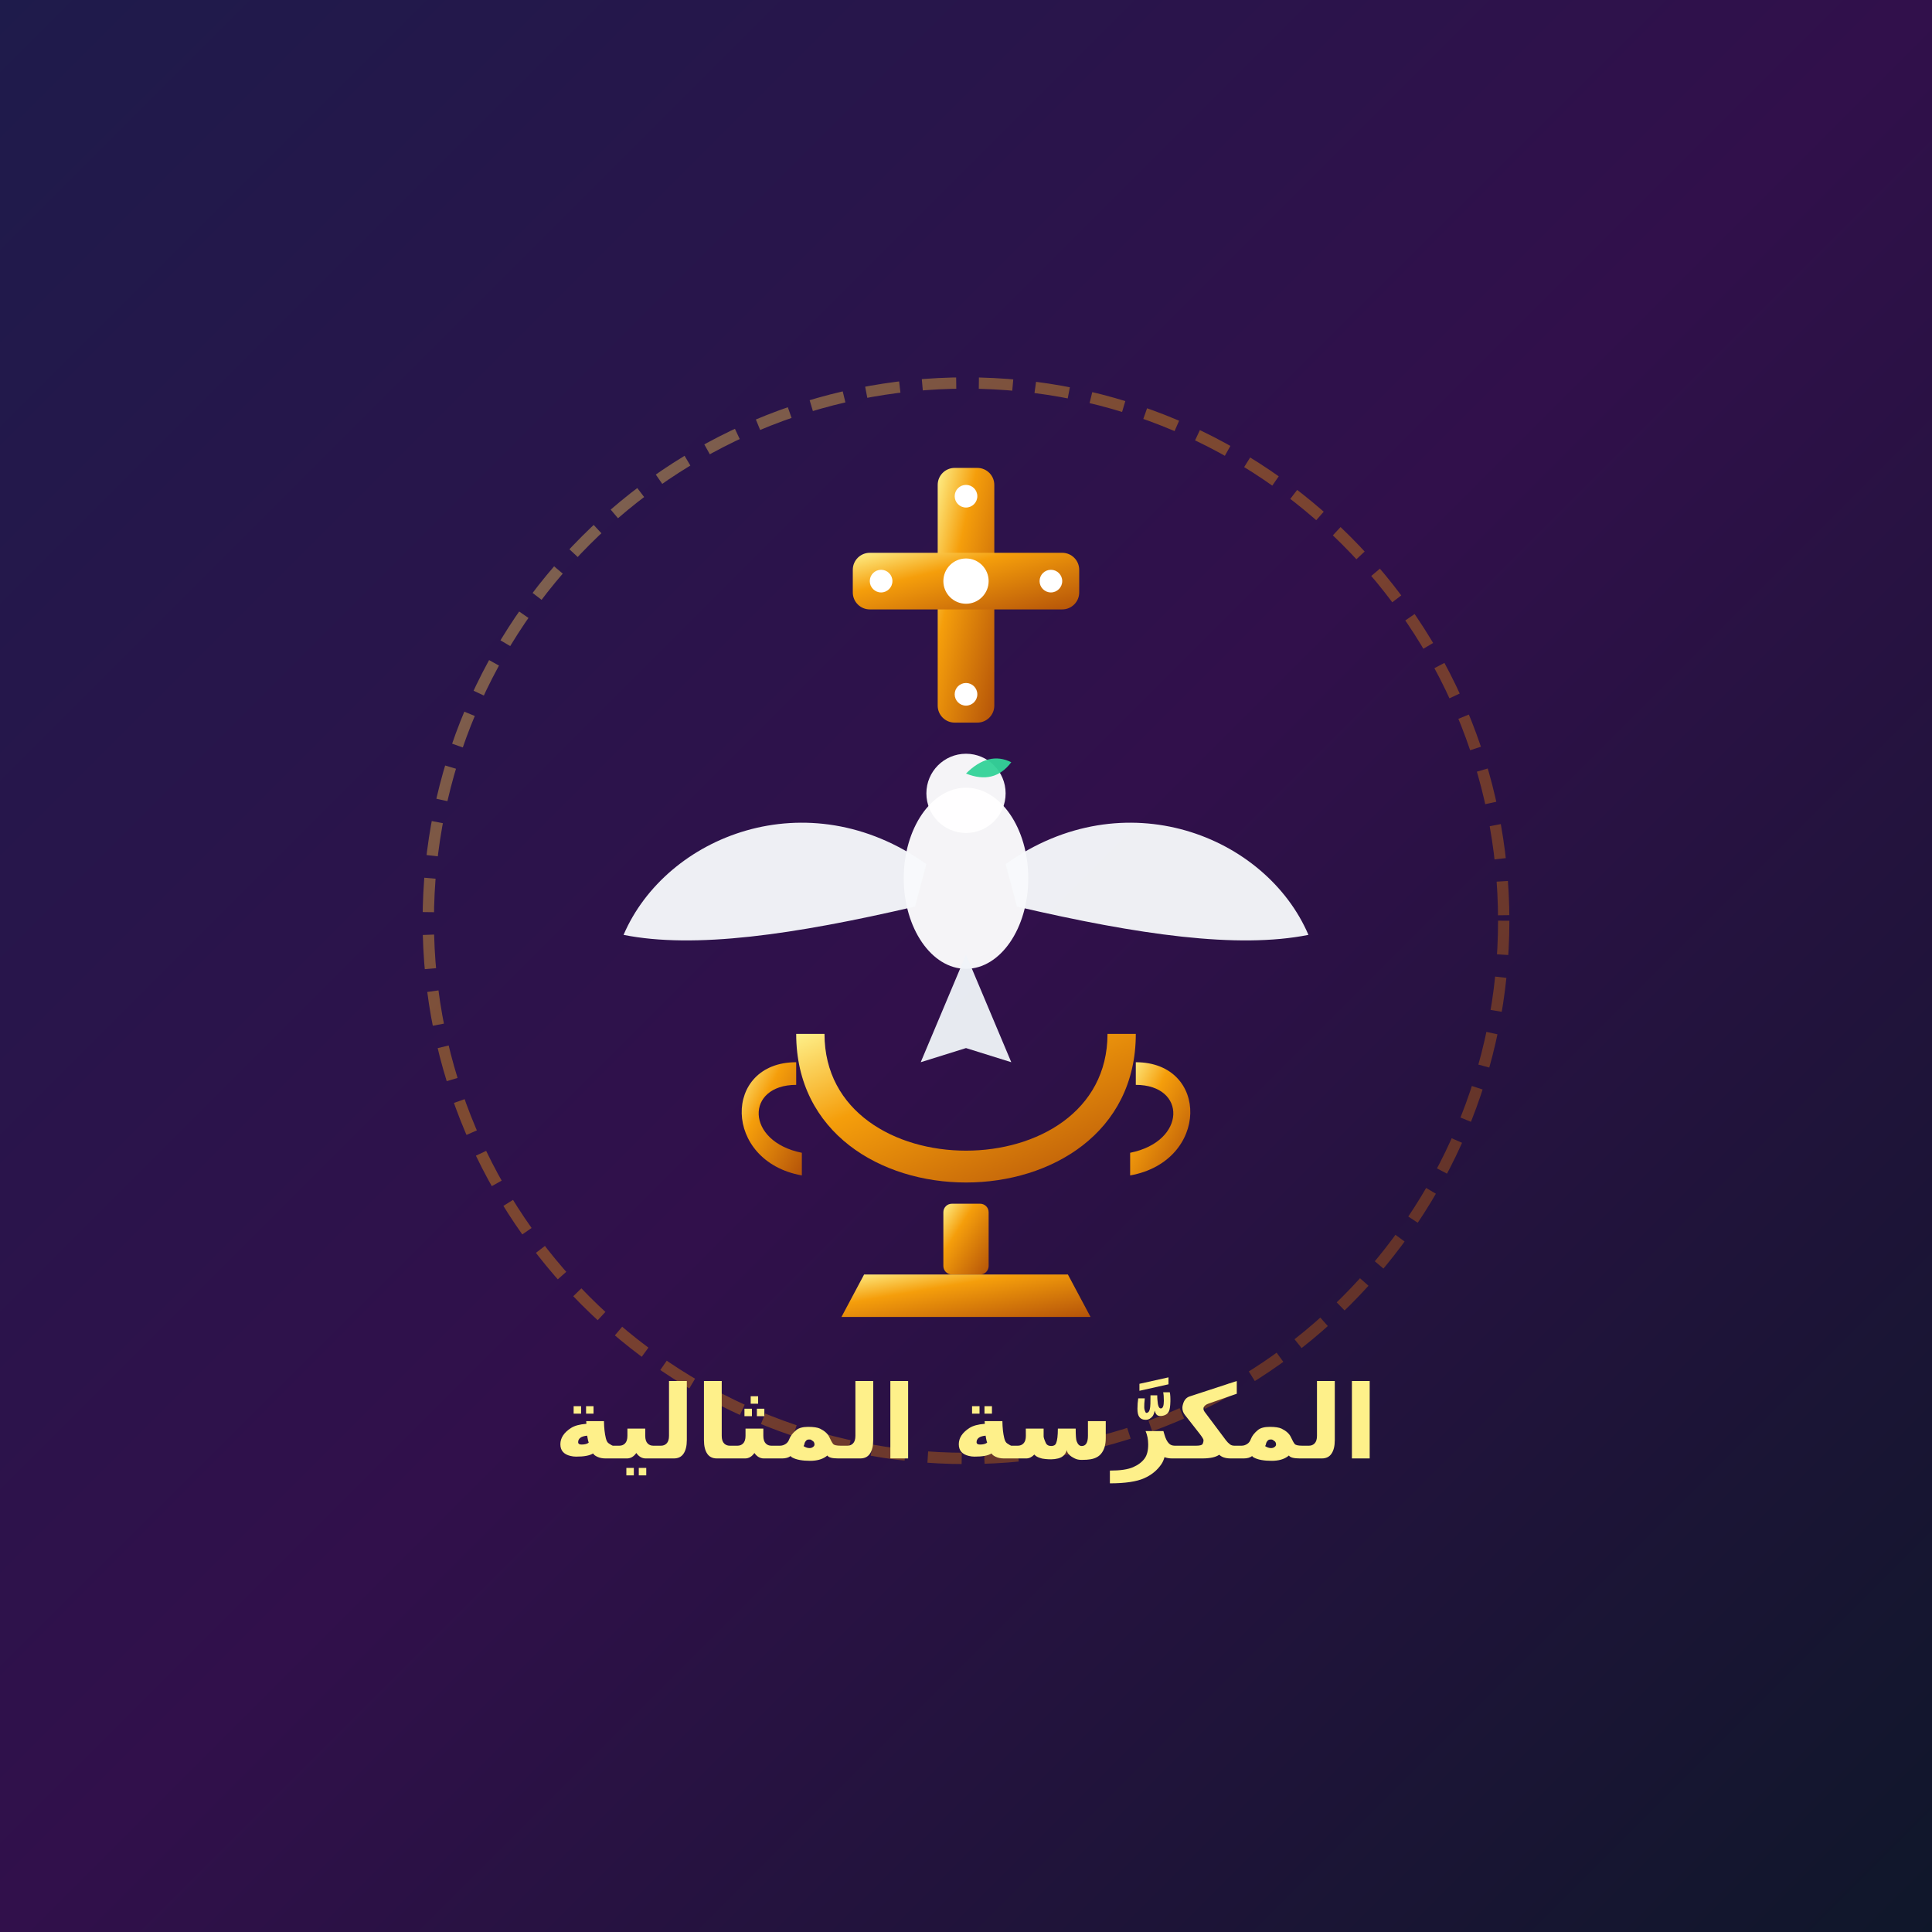
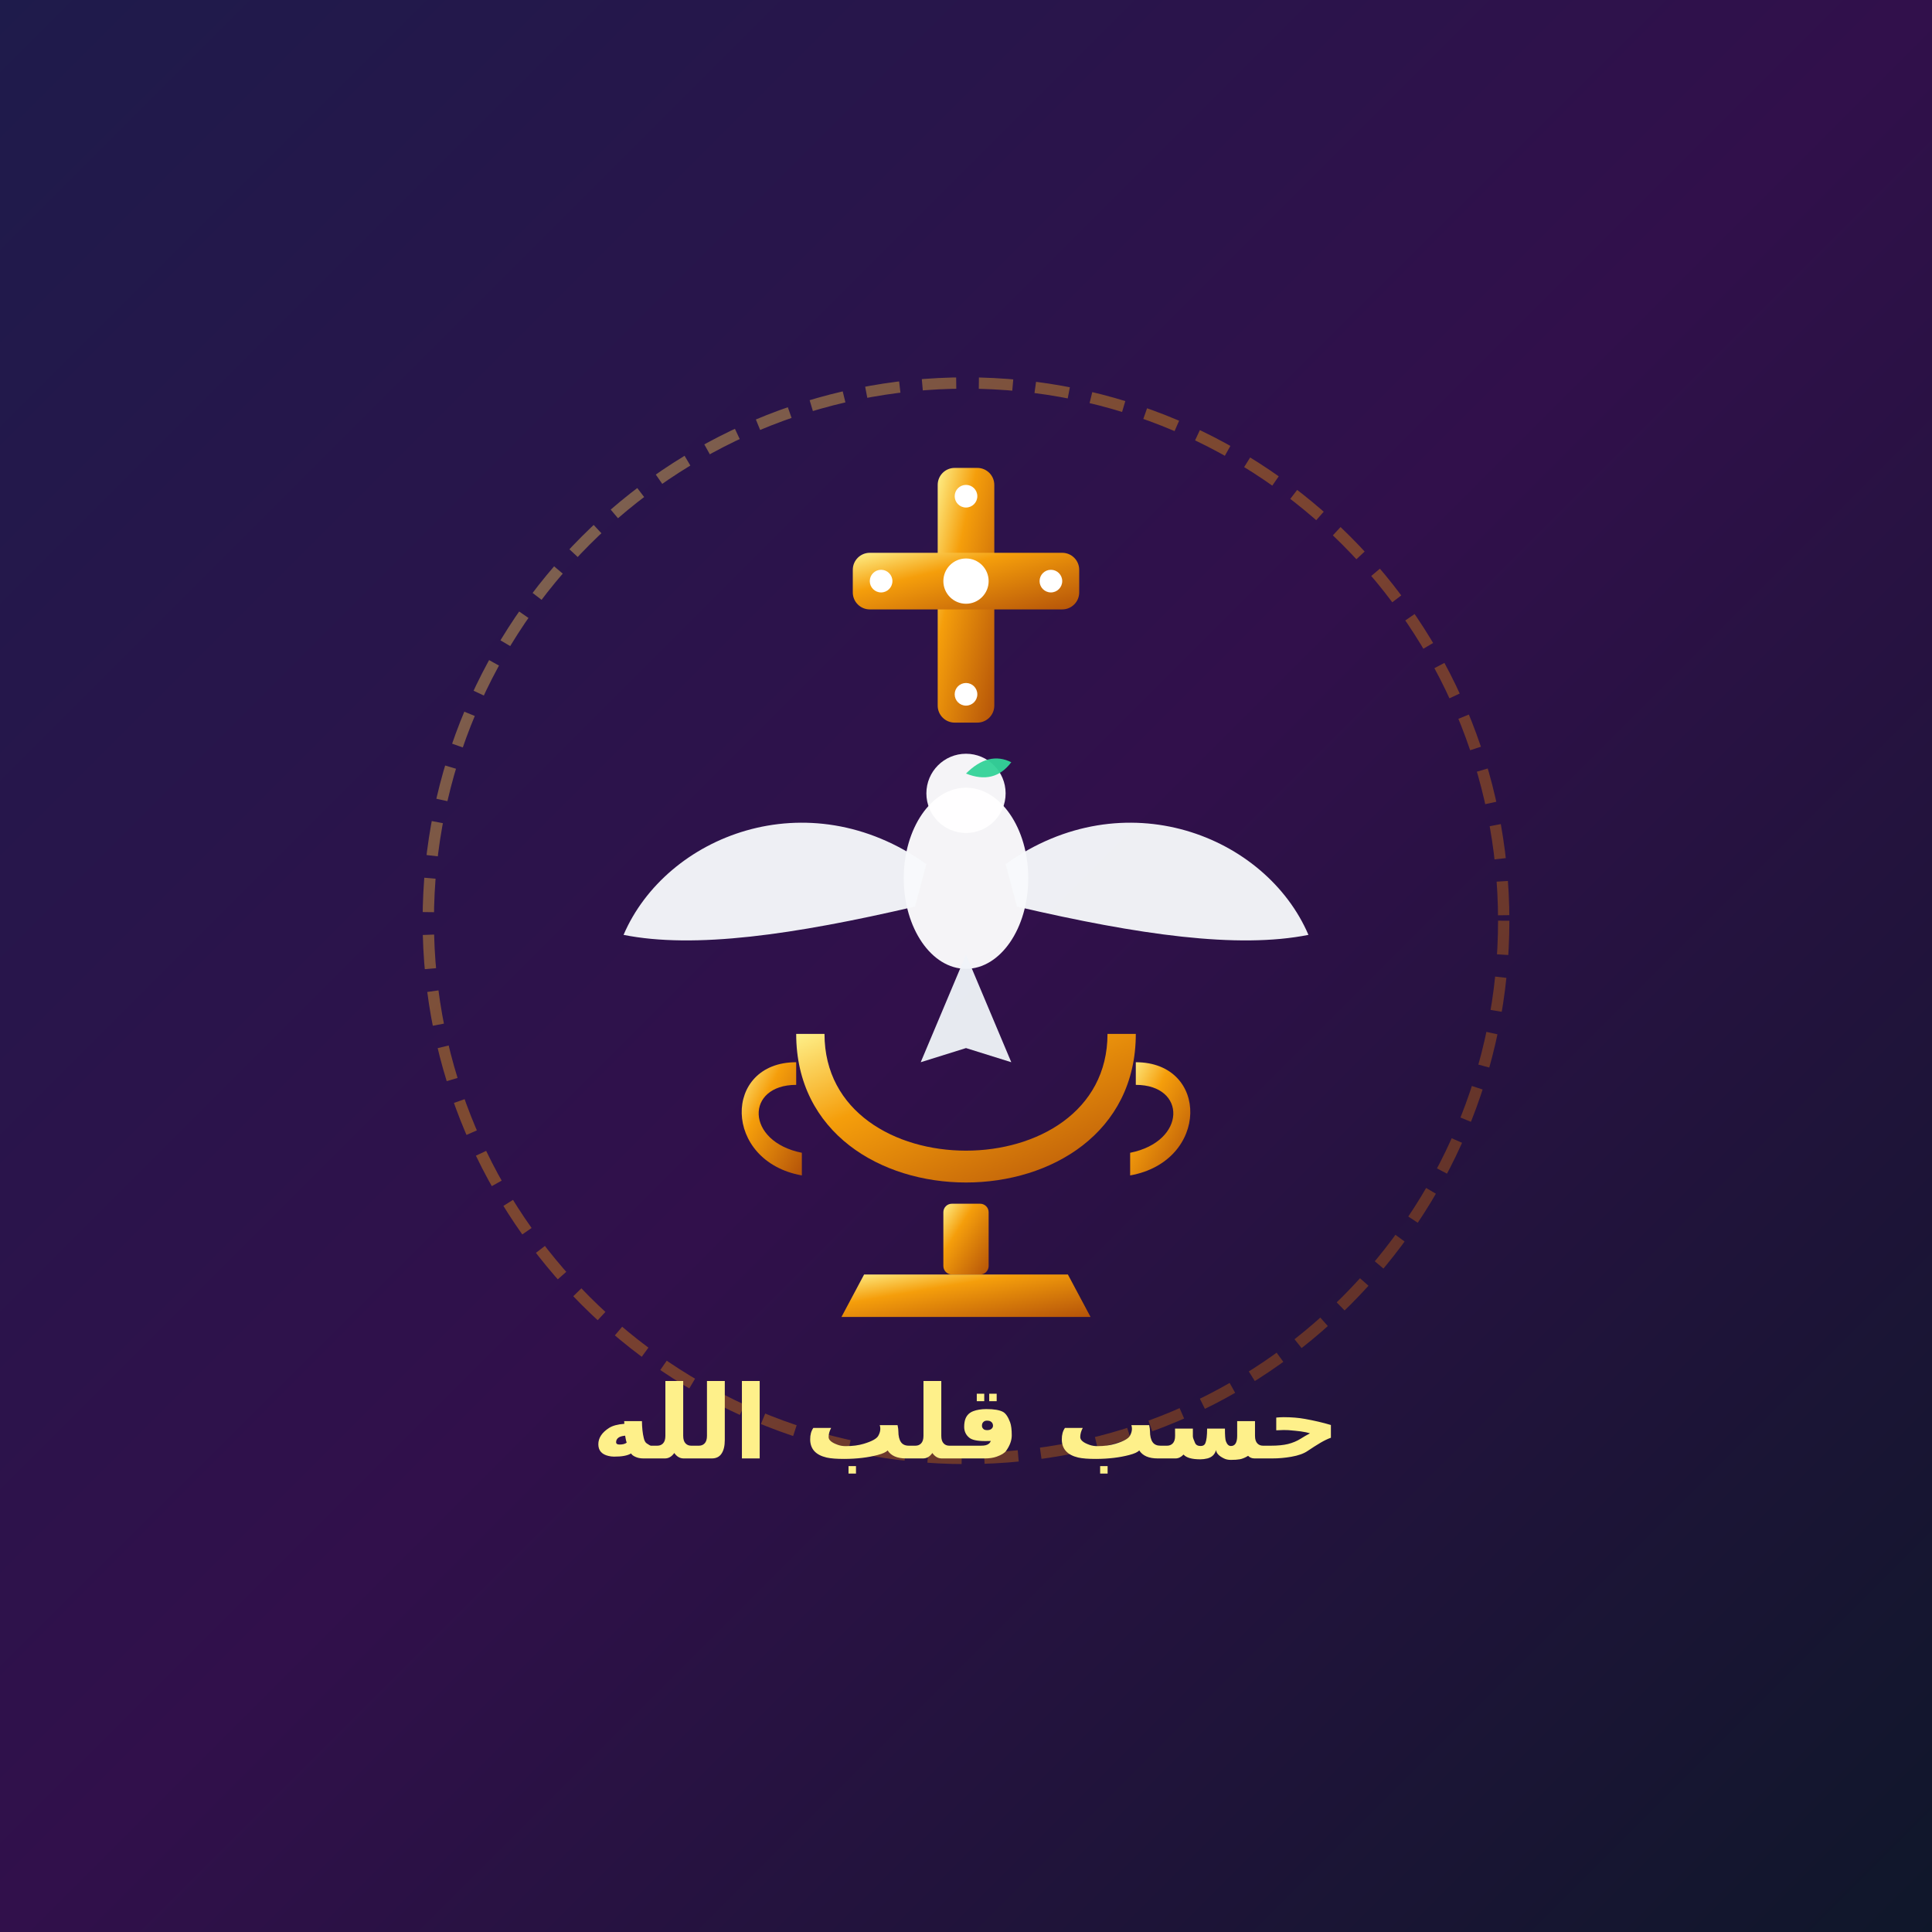
<svg xmlns="http://www.w3.org/2000/svg" viewBox="0 0 512 512" width="512" height="512">
  <defs>
    <linearGradient id="bgGrad2" x1="0%" y1="0%" x2="100%" y2="100%">
      <stop offset="0%" stop-color="#1e1b4b" />
      <stop offset="50%" stop-color="#31104b" />
      <stop offset="100%" stop-color="#0f172a" />
    </linearGradient>
    <linearGradient id="goldGrad2" x1="0%" y1="0%" x2="100%" y2="100%">
      <stop offset="0%" stop-color="#fef08a" />
      <stop offset="35%" stop-color="#f59e0b" />
      <stop offset="100%" stop-color="#b45309" />
    </linearGradient>
  </defs>
  <rect width="512" height="512" fill="url(#bgGrad2)" />
  <g transform="translate(64, 64) scale(0.75)">
    <circle cx="256" cy="240" r="190" fill="none" stroke="url(#goldGrad2)" stroke-width="4" stroke-opacity="0.4" stroke-dasharray="12 8" />
    <g>
      <rect x="246" y="80" width="20" height="90" rx="6" fill="url(#goldGrad2)" />
      <rect x="216" y="110" width="80" height="20" rx="6" fill="url(#goldGrad2)" />
      <circle cx="256" cy="120" r="8" fill="#ffffff" />
      <circle cx="256" cy="90" r="4" fill="#ffffff" />
      <circle cx="256" cy="160" r="4" fill="#ffffff" />
      <circle cx="226" cy="120" r="4" fill="#ffffff" />
      <circle cx="286" cy="120" r="4" fill="#ffffff" />
    </g>
    <g fill="#ffffff" fill-opacity="0.95">
      <ellipse cx="256" cy="225" rx="22" ry="32" />
      <circle cx="256" cy="195" r="14" />
      <path d="M256,188 Q264,180 272,184 Q266,192 256,188 Z" fill="#34d399" />
      <path d="M242,220 C200,190 150,210 135,245 C160,250 195,245 238,235 Z" fill="#f8fafc" />
      <path d="M270,220 C312,190 362,210 377,245 C352,250 317,245 274,235 Z" fill="#f8fafc" />
      <path d="M256,252 L240,290 L256,285 L272,290 Z" fill="#f1f5f9" />
    </g>
    <g fill="url(#goldGrad2)">
      <path d="M196,280 C196,350 316,350 316,280 L306,280 C306,335 206,335 206,280 Z" fill="url(#goldGrad2)" />
      <path d="M196,290 C170,290 170,325 198,330 L198,322 C178,318 178,298 196,298 Z" />
      <path d="M316,290 C342,290 342,325 314,330 L314,322 C334,318 334,298 316,298 Z" />
      <rect x="248" y="340" width="16" height="25" rx="3" />
      <path d="M220,365 L292,365 L300,380 L212,380 Z" rx="4" />
    </g>
-     <text x="256" y="430" text-anchor="middle" font-family="'Cairo', sans-serif" font-weight="900" font-size="36" fill="#fef08a">المكرَّسة المثالية</text>
+     <text x="256" y="430" text-anchor="middle" font-family="'Cairo', sans-serif" font-weight="900" font-size="36" fill="#fef08a">حسب قلب الله</text>
  </g>
</svg>
